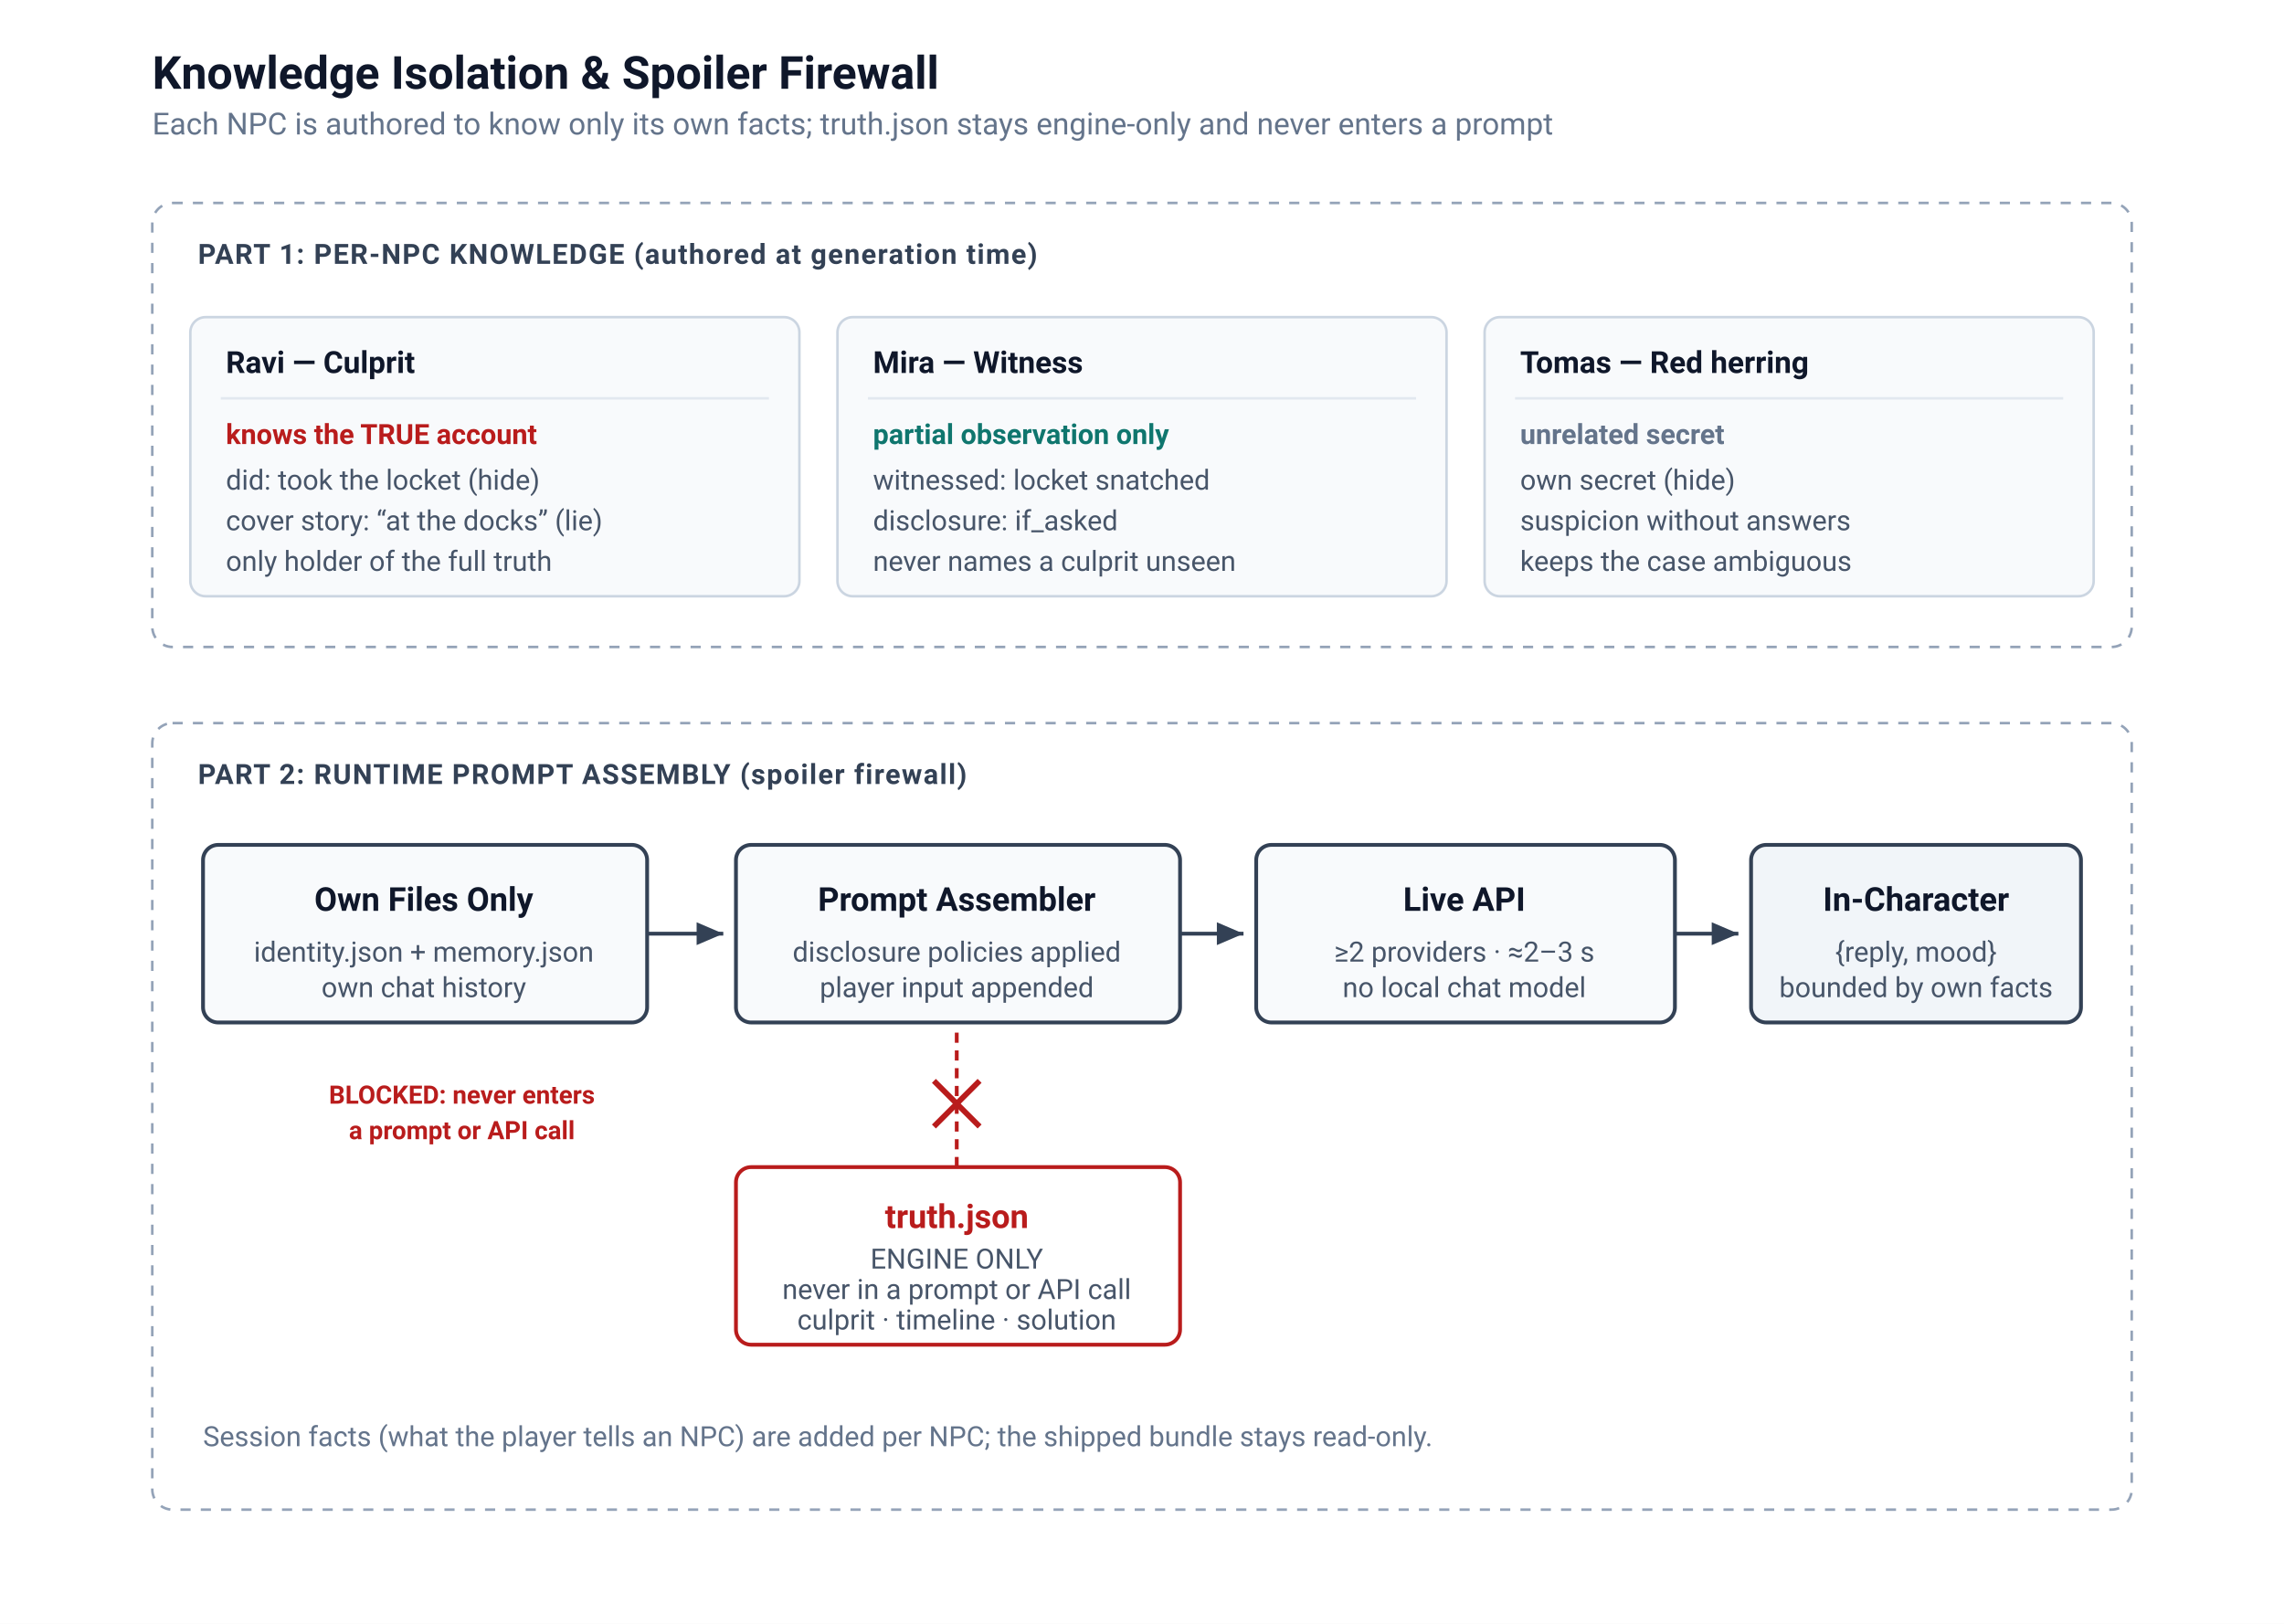
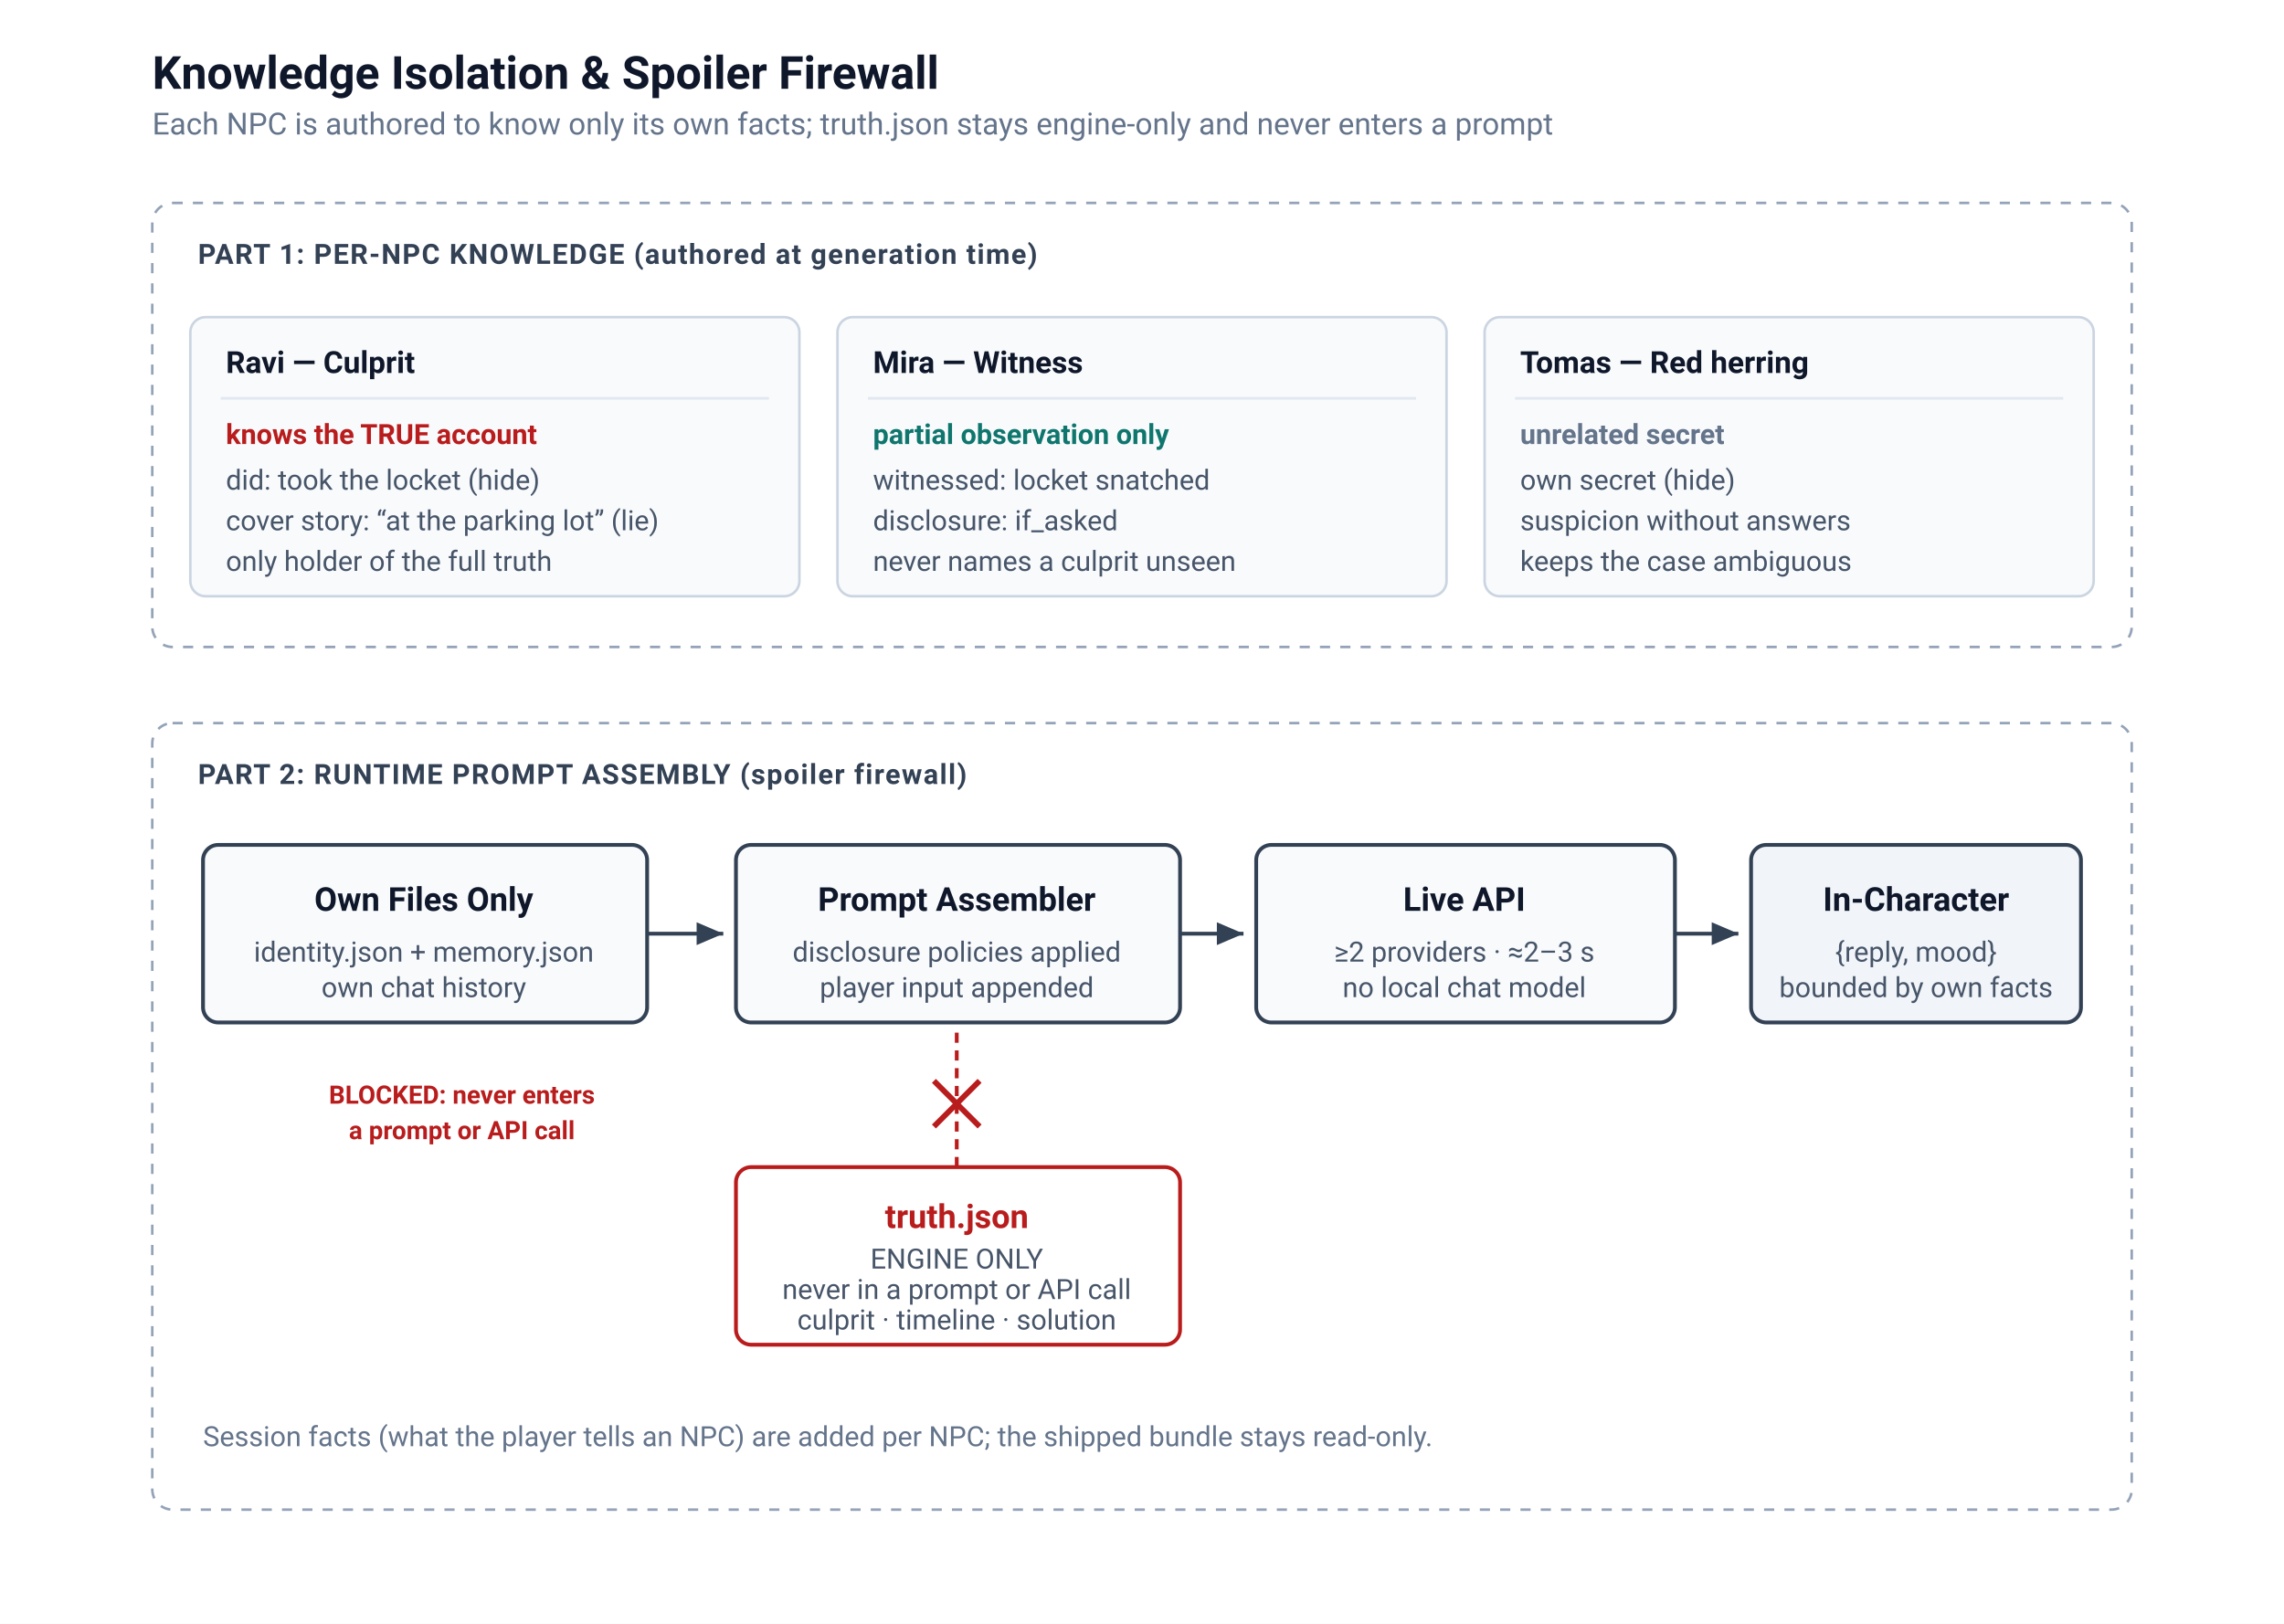
<svg xmlns="http://www.w3.org/2000/svg" viewBox="0 0 900 640" width="100%" height="100%">
  <defs>
    <marker id="arrow" markerWidth="8" markerHeight="8" refX="7" refY="4" orient="auto">
      <path d="M0,1 L7,4 L0,7 Z" fill="#334155" />
    </marker>
  </defs>
  <style>
    .diagram-title { font-family: -apple-system, BlinkMacSystemFont, 'Segoe UI', Roboto, Helvetica, Arial, sans-serif; font-size: 18px; font-weight: 700; fill: #0f172a; text-anchor: start; }
    .diagram-sub { font-family: -apple-system, BlinkMacSystemFont, 'Segoe UI', Roboto, Helvetica, Arial, sans-serif; font-size: 12px; fill: #64748b; text-anchor: start; }
    .node-title { font-family: -apple-system, BlinkMacSystemFont, 'Segoe UI', Roboto, Helvetica, Arial, sans-serif; font-size: 13px; font-weight: 600; fill: #0f172a; text-anchor: middle; }
    .node-title-red { font-family: -apple-system, BlinkMacSystemFont, 'Segoe UI', Roboto, Helvetica, Arial, sans-serif; font-size: 13px; font-weight: 700; fill: #b91c1c; text-anchor: middle; }
    .node-sub { font-family: -apple-system, BlinkMacSystemFont, 'Segoe UI', Roboto, Helvetica, Arial, sans-serif; font-size: 11px; fill: #475569; text-anchor: middle; }
    .section-label { font-family: -apple-system, BlinkMacSystemFont, 'Segoe UI', Roboto, Helvetica, Arial, sans-serif; font-size: 11px; font-weight: 700; fill: #334155; letter-spacing: 0.5px; text-anchor: start; }
    .card-title { font-family: -apple-system, BlinkMacSystemFont, 'Segoe UI', Roboto, Helvetica, Arial, sans-serif; font-size: 12px; font-weight: 700; fill: #0f172a; text-anchor: start; }
    .card-line { font-family: -apple-system, BlinkMacSystemFont, 'Segoe UI', Roboto, Helvetica, Arial, sans-serif; font-size: 11px; fill: #475569; text-anchor: start; }
    .status-true { font-family: -apple-system, BlinkMacSystemFont, 'Segoe UI', Roboto, Helvetica, Arial, sans-serif; font-size: 11px; font-weight: 600; fill: #b91c1c; text-anchor: start; }
    .status-partial { font-family: -apple-system, BlinkMacSystemFont, 'Segoe UI', Roboto, Helvetica, Arial, sans-serif; font-size: 11px; font-weight: 600; fill: #0f766e; text-anchor: start; }
    .status-neutral { font-family: -apple-system, BlinkMacSystemFont, 'Segoe UI', Roboto, Helvetica, Arial, sans-serif; font-size: 11px; font-weight: 600; fill: #64748b; text-anchor: start; }
    .blocked-label { font-family: -apple-system, BlinkMacSystemFont, 'Segoe UI', Roboto, Helvetica, Arial, sans-serif; font-size: 10px; font-weight: 600; fill: #b91c1c; text-anchor: middle; }
    .footnote { font-family: -apple-system, BlinkMacSystemFont, 'Segoe UI', Roboto, Helvetica, Arial, sans-serif; font-size: 11px; fill: #64748b; text-anchor: start; }
  </style>
  <rect width="900" height="640" fill="#ffffff" />
  <g transform="translate(60, 35)">
    <text x="0" y="0" class="diagram-title">Knowledge Isolation &amp; Spoiler Firewall</text>
    <text x="0" y="18" class="diagram-sub">Each NPC is authored to know only its own facts; truth.json stays engine-only and never enters a prompt</text>
  </g>
  <g transform="translate(60, 80)">
    <rect x="0" y="0" width="780" height="175" rx="8" fill="#ffffff" stroke="#94a3b8" stroke-width="1" stroke-dasharray="4,4" />
    <text x="18" y="24" class="section-label">PART 1: PER-NPC KNOWLEDGE (authored at generation time)</text>
    <g transform="translate(15, 45)">
      <rect x="0" y="0" width="240" height="110" rx="6" fill="#f8fafc" stroke="#cbd5e1" stroke-width="1" />
      <text x="14" y="22" class="card-title">Ravi — Culprit</text>
      <line x1="12" y1="32" x2="228" y2="32" stroke="#e2e8f0" stroke-width="1" />
      <text x="14" y="50" class="status-true">knows the TRUE account</text>
      <text x="14" y="68" class="card-line">did: took the locket (hide)</text>
-       <text x="14" y="84" class="card-line">cover story: “at the docks” (lie)</text>
+       <text x="14" y="84" class="card-line">cover story: “at the parking lot” (lie)</text>
      <text x="14" y="100" class="card-line">only holder of the full truth</text>
    </g>
    <g transform="translate(270, 45)">
      <rect x="0" y="0" width="240" height="110" rx="6" fill="#f8fafc" stroke="#cbd5e1" stroke-width="1" />
      <text x="14" y="22" class="card-title">Mira — Witness</text>
      <line x1="12" y1="32" x2="228" y2="32" stroke="#e2e8f0" stroke-width="1" />
      <text x="14" y="50" class="status-partial">partial observation only</text>
      <text x="14" y="68" class="card-line">witnessed: locket snatched</text>
      <text x="14" y="84" class="card-line">disclosure: if_asked</text>
      <text x="14" y="100" class="card-line">never names a culprit unseen</text>
    </g>
    <g transform="translate(525, 45)">
      <rect x="0" y="0" width="240" height="110" rx="6" fill="#f8fafc" stroke="#cbd5e1" stroke-width="1" />
      <text x="14" y="22" class="card-title">Tomas — Red herring</text>
      <line x1="12" y1="32" x2="228" y2="32" stroke="#e2e8f0" stroke-width="1" />
      <text x="14" y="50" class="status-neutral">unrelated secret</text>
      <text x="14" y="68" class="card-line">own secret (hide)</text>
      <text x="14" y="84" class="card-line">suspicion without answers</text>
      <text x="14" y="100" class="card-line">keeps the case ambiguous</text>
    </g>
  </g>
  <g transform="translate(60, 285)">
    <rect x="0" y="0" width="780" height="310" rx="8" fill="#ffffff" stroke="#94a3b8" stroke-width="1" stroke-dasharray="4,4" />
    <text x="18" y="24" class="section-label">PART 2: RUNTIME PROMPT ASSEMBLY (spoiler firewall)</text>
    <g transform="translate(20, 48)">
      <rect x="0" y="0" width="175" height="70" rx="6" fill="#f8fafc" stroke="#334155" stroke-width="1.5" />
      <text x="87" y="26" class="node-title">Own Files Only</text>
      <text x="87" y="46" class="node-sub">identity.json + memory.json</text>
      <text x="87" y="60" class="node-sub">own chat history</text>
    </g>
    <line x1="195" y1="83" x2="225" y2="83" stroke="#334155" stroke-width="1.5" marker-end="url(#arrow)" />
    <g transform="translate(230, 48)">
      <rect x="0" y="0" width="175" height="70" rx="6" fill="#f8fafc" stroke="#334155" stroke-width="1.5" />
      <text x="87" y="26" class="node-title">Prompt Assembler</text>
      <text x="87" y="46" class="node-sub">disclosure policies applied</text>
      <text x="87" y="60" class="node-sub">player input appended</text>
    </g>
    <line x1="405" y1="83" x2="430" y2="83" stroke="#334155" stroke-width="1.5" marker-end="url(#arrow)" />
    <g transform="translate(435, 48)">
      <rect x="0" y="0" width="165" height="70" rx="6" fill="#f8fafc" stroke="#334155" stroke-width="1.5" />
      <text x="82" y="26" class="node-title">Live API</text>
      <text x="82" y="46" class="node-sub">≥2 providers · ≈2–3 s</text>
      <text x="82" y="60" class="node-sub">no local chat model</text>
    </g>
    <line x1="600" y1="83" x2="625" y2="83" stroke="#334155" stroke-width="1.5" marker-end="url(#arrow)" />
    <g transform="translate(630, 48)">
      <rect x="0" y="0" width="130" height="70" rx="6" fill="#f1f5f9" stroke="#334155" stroke-width="1.5" />
      <text x="65" y="26" class="node-title">In-Character</text>
      <text x="65" y="46" class="node-sub">{reply, mood}</text>
      <text x="65" y="60" class="node-sub">bounded by own facts</text>
    </g>
    <g transform="translate(230, 175)">
      <rect x="0" y="0" width="175" height="70" rx="6" fill="#ffffff" stroke="#b91c1c" stroke-width="1.5" />
      <text x="87" y="24" class="node-title-red">truth.json</text>
      <text x="87" y="40" class="node-sub">ENGINE ONLY</text>
      <text x="87" y="52" class="node-sub">never in a prompt or API call</text>
      <text x="87" y="64" class="node-sub">culprit · timeline · solution</text>
    </g>
    <line x1="317" y1="175" x2="317" y2="122" stroke="#b91c1c" stroke-width="1.5" stroke-dasharray="4,3" />
    <line x1="308" y1="141" x2="326" y2="159" stroke="#b91c1c" stroke-width="2.2" />
    <line x1="326" y1="141" x2="308" y2="159" stroke="#b91c1c" stroke-width="2.2" />
    <text x="122" y="150" class="blocked-label">BLOCKED: never enters</text>
    <text x="122" y="164" class="blocked-label">a prompt or API call</text>
    <text x="20" y="285" class="footnote">Session facts (what the player tells an NPC) are added per NPC; the shipped bundle stays read-only.</text>
  </g>
</svg>
